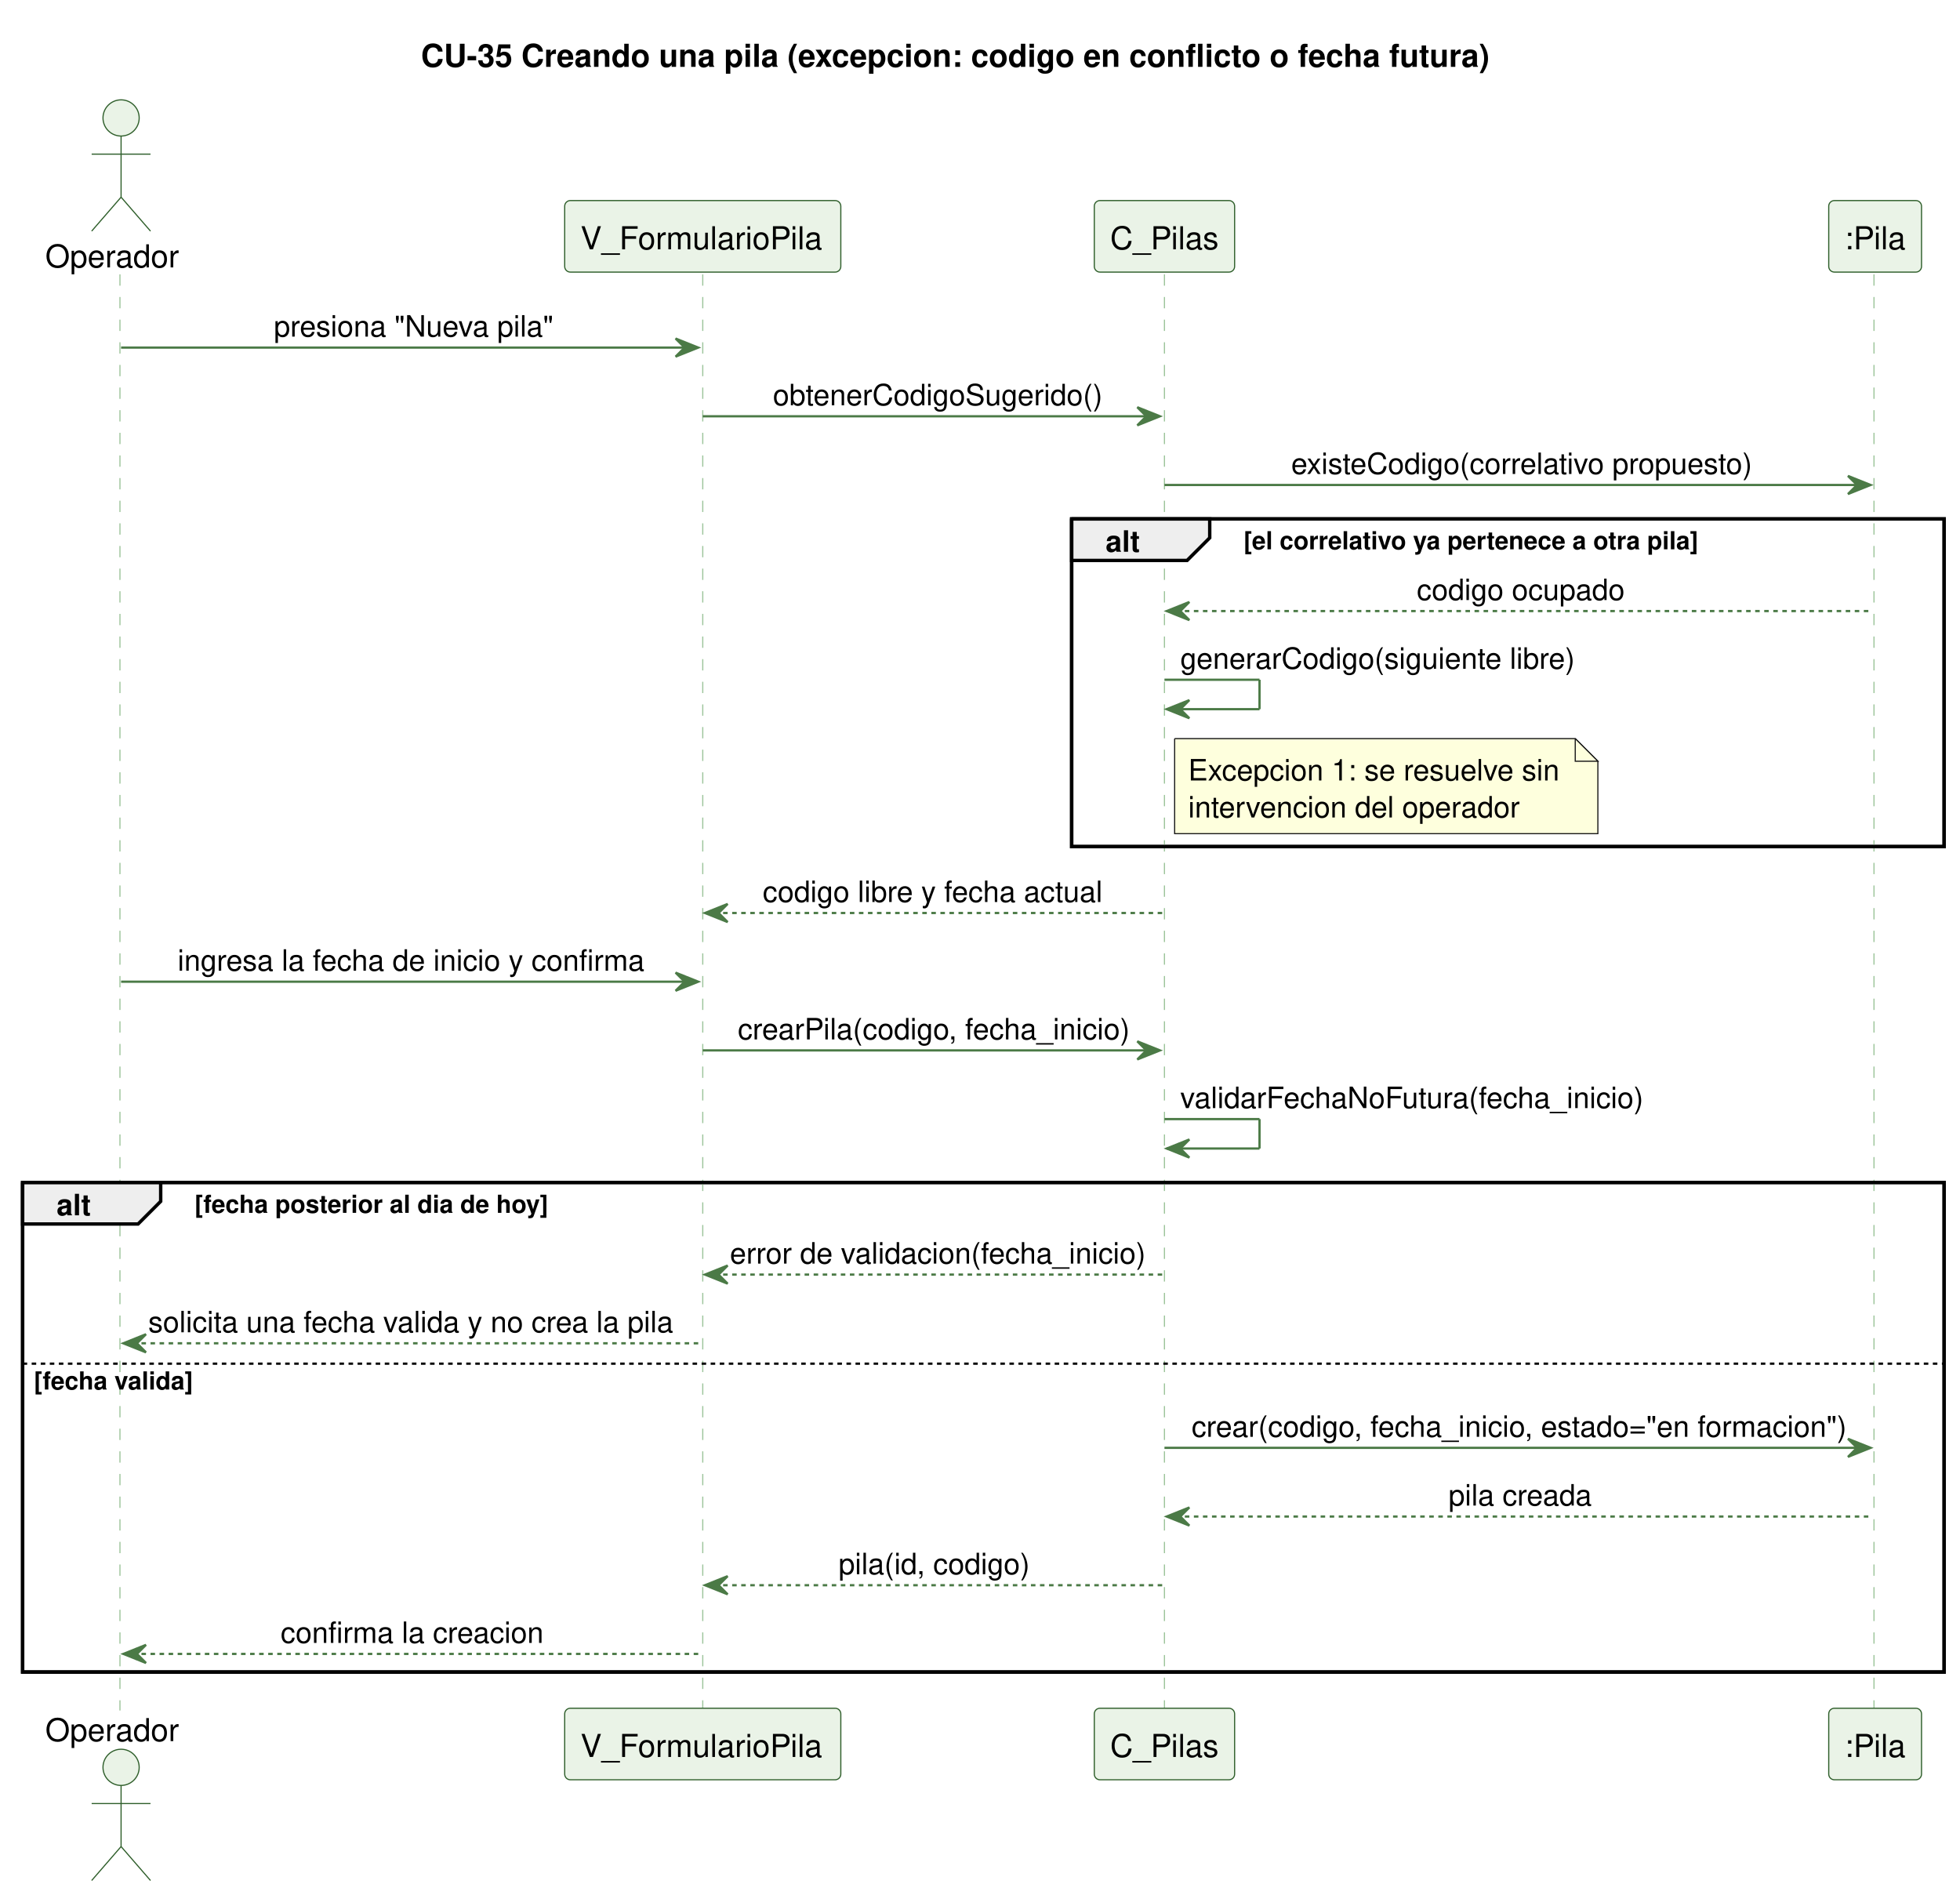
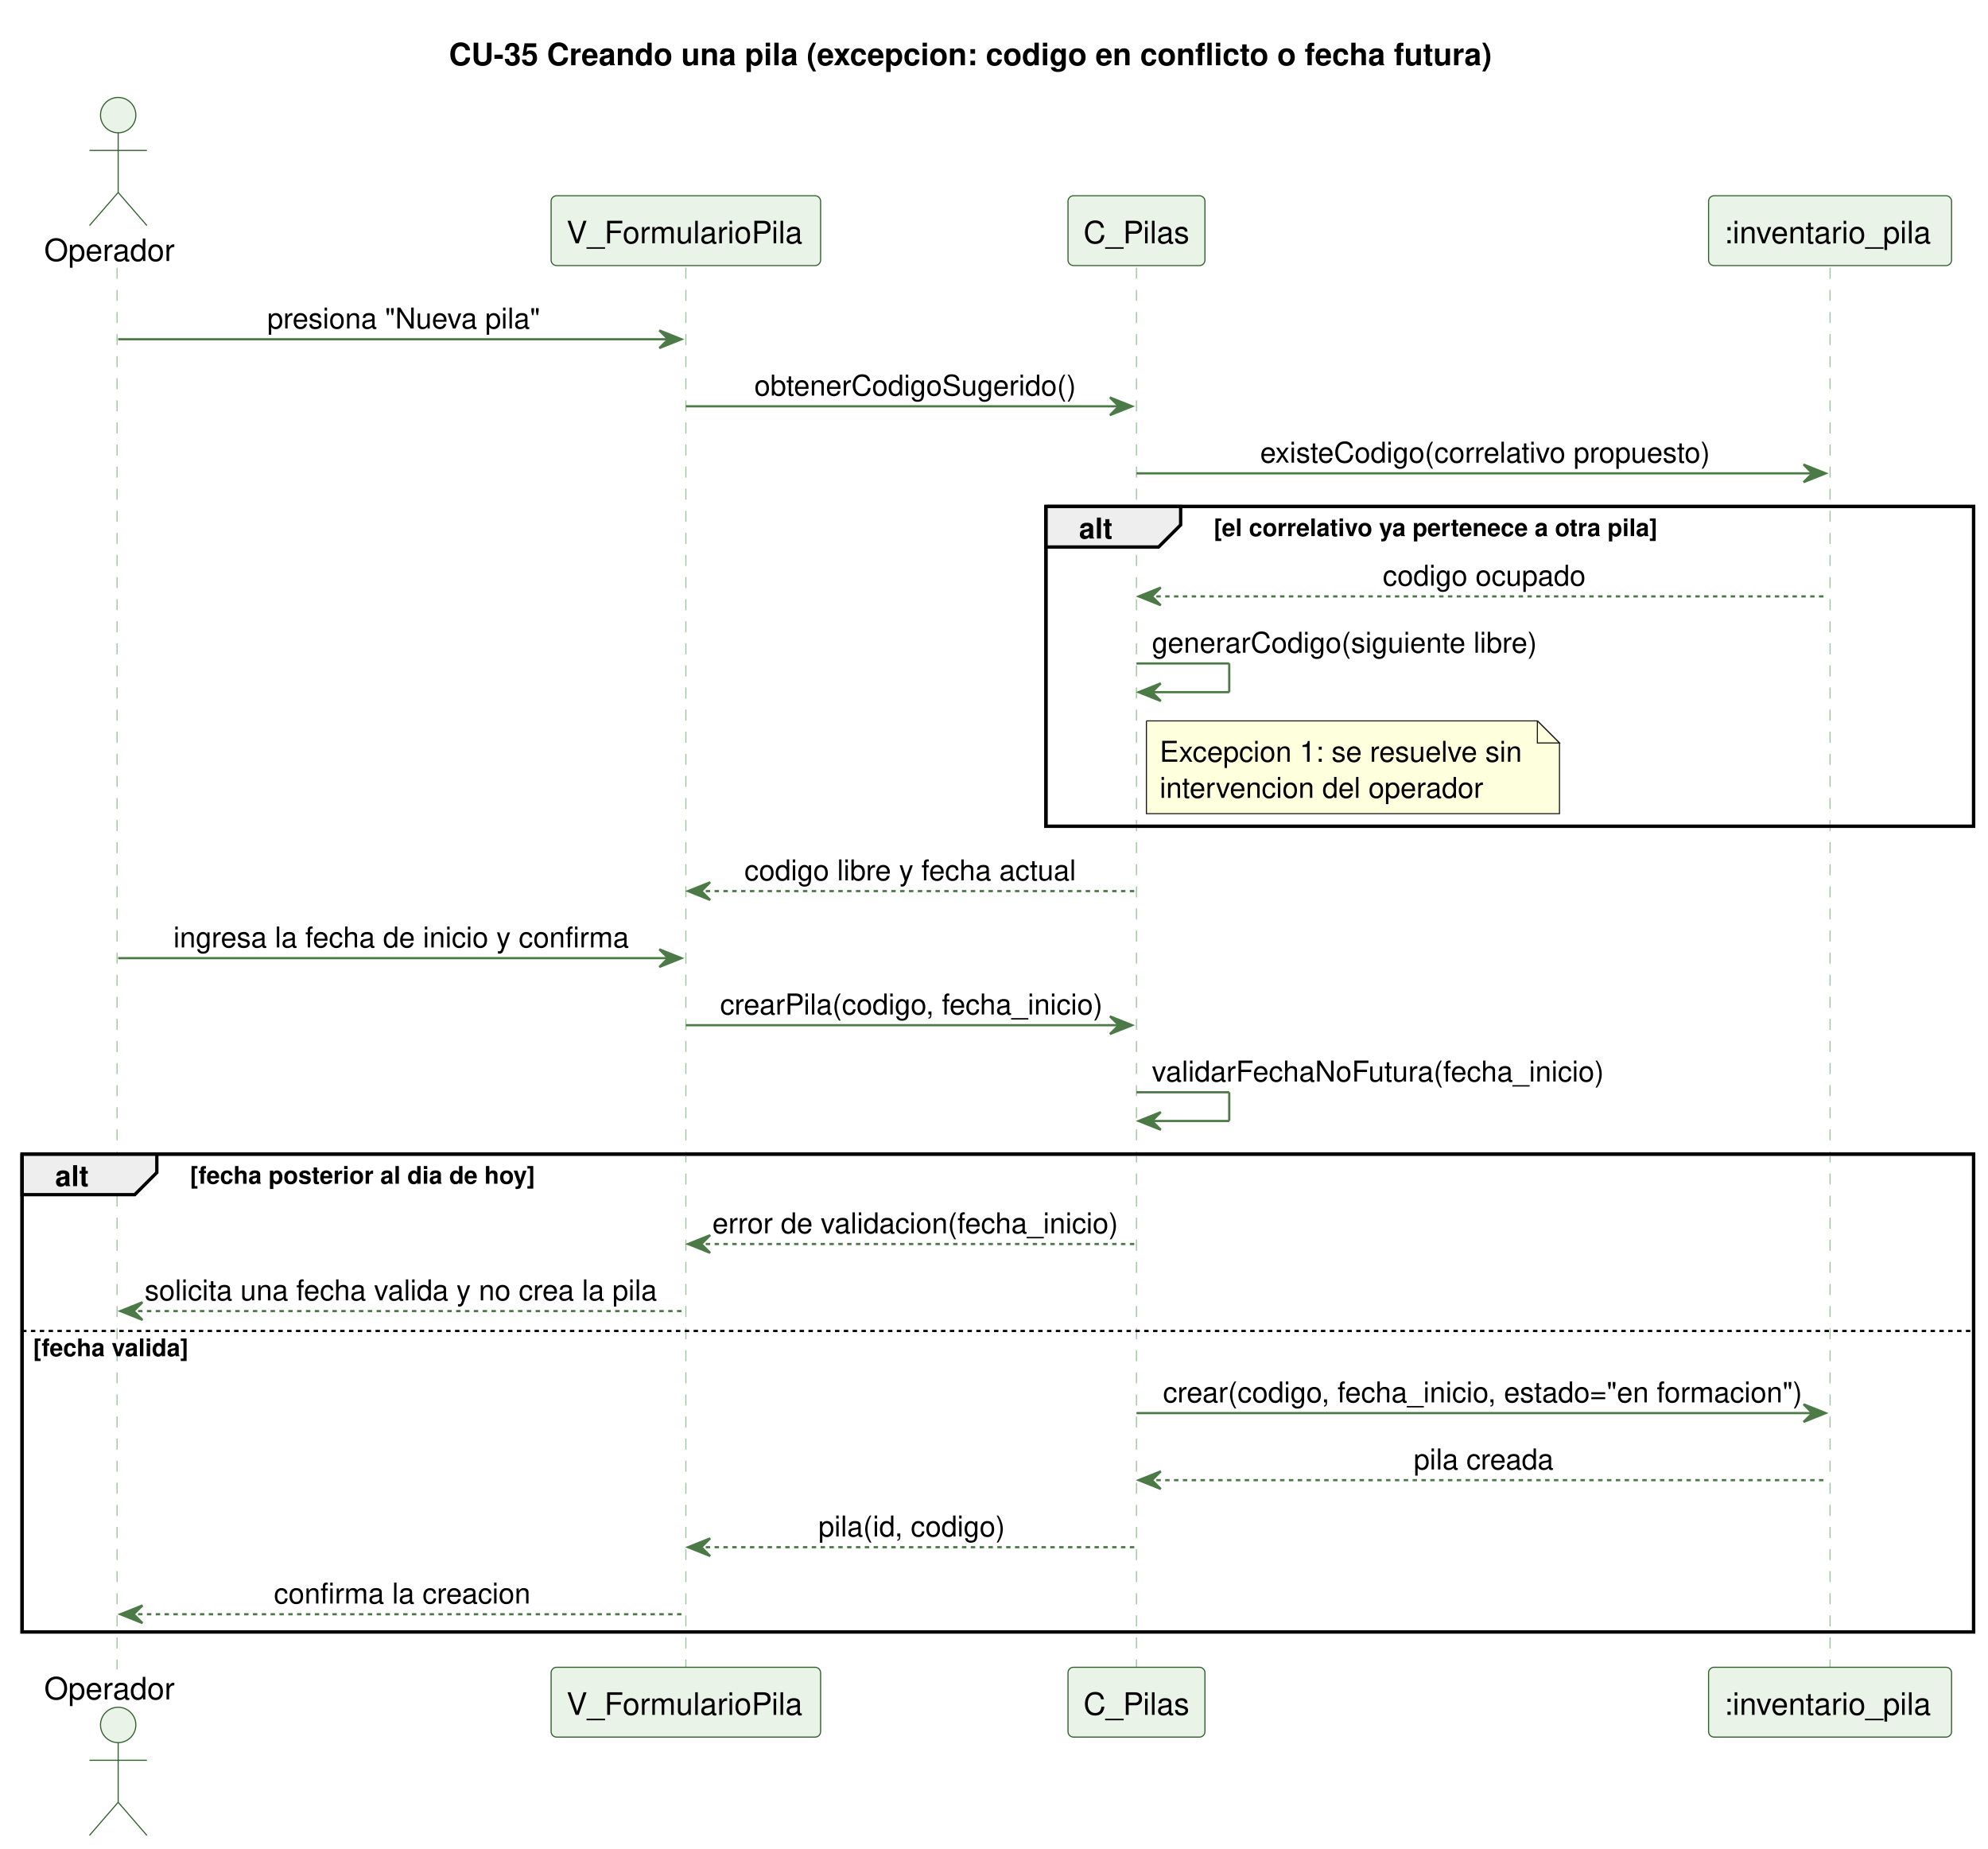
- <svg xmlns="http://www.w3.org/2000/svg" contentStyleType="text/css" height="837px" preserveAspectRatio="none" style="width:866px;height:837px;background:#FFFFFF;" version="1.1" viewBox="0 0 866 837" width="866px" zoomAndPan="magnify">
+ <svg xmlns="http://www.w3.org/2000/svg" contentStyleType="text/css" height="837px" preserveAspectRatio="none" style="width:900px;height:837px;background:#FFFFFF;" version="1.1" viewBox="0 0 900 837" width="900px" zoomAndPan="magnify">
  <defs />
  <g>
-     <text fill="#000000" font-family="Helvetica" font-size="14" font-weight="bold" lengthAdjust="spacing" textLength="496" x="186" y="29.533">CU-35 Creando una pila (excepcion: codigo en conflicto o fecha futura)</text>
-     <rect fill="none" height="144.758" style="stroke:#000000;stroke-width:1.5;" width="385.5" x="473.5" y="229.273" />
-     <rect fill="none" height="216.297" style="stroke:#000000;stroke-width:1.5;" width="849" x="10" y="522.438" />
+     <text fill="#000000" font-family="Helvetica" font-size="14" font-weight="bold" lengthAdjust="spacing" textLength="496" x="203.25" y="29.533">CU-35 Creando una pila (excepcion: codigo en conflicto o fecha futura)</text>
+     <rect fill="none" height="144.758" style="stroke:#000000;stroke-width:1.5;" width="420" x="473.5" y="229.273" />
+     <rect fill="none" height="216.297" style="stroke:#000000;stroke-width:1.5;" width="883.5" x="10" y="522.438" />
    <line style="stroke:#9CC49A;stroke-width:0.5;stroke-dasharray:5.0,5.0;" x1="53" x2="53" y1="121.219" y2="755.734" />
    <line style="stroke:#9CC49A;stroke-width:0.5;stroke-dasharray:5.0,5.0;" x1="310.5" x2="310.5" y1="121.219" y2="755.734" />
    <line style="stroke:#9CC49A;stroke-width:0.5;stroke-dasharray:5.0,5.0;" x1="514.5" x2="514.5" y1="121.219" y2="755.734" />
-     <line style="stroke:#9CC49A;stroke-width:0.5;stroke-dasharray:5.0,5.0;" x1="828" x2="828" y1="121.219" y2="755.734" />
+     <line style="stroke:#9CC49A;stroke-width:0.5;stroke-dasharray:5.0,5.0;" x1="828.5" x2="828.5" y1="121.219" y2="755.734" />
    <text fill="#000000" font-family="Helvetica" font-size="14" lengthAdjust="spacing" textLength="61" x="20" y="118.143">Operador</text>
    <ellipse cx="53.5" cy="52.109" fill="#EAF3E7" rx="8" ry="8" style="stroke:#2E5E2A;stroke-width:0.5;" />
    <path d="M53.5,60.109 L53.5,87.109 M40.5,68.109 L66.5,68.109 M53.5,87.109 L40.5,102.109 M53.5,87.109 L66.5,102.109 " fill="none" style="stroke:#2E5E2A;stroke-width:0.5;" />
    <text fill="#000000" font-family="Helvetica" font-size="14" lengthAdjust="spacing" textLength="61" x="20" y="769.268">Operador</text>
    <ellipse cx="53.5" cy="780.844" fill="#EAF3E7" rx="8" ry="8" style="stroke:#2E5E2A;stroke-width:0.5;" />
    <path d="M53.5,788.844 L53.5,815.844 M40.5,796.844 L66.5,796.844 M53.5,815.844 L40.5,830.844 M53.5,815.844 L66.5,830.844 " fill="none" style="stroke:#2E5E2A;stroke-width:0.5;" />
    <rect fill="#EAF3E7" height="31.609" rx="2.5" ry="2.5" style="stroke:#2E5E2A;stroke-width:0.5;" width="122" x="249.5" y="88.609" />
    <text fill="#000000" font-family="Helvetica" font-size="14" lengthAdjust="spacing" textLength="108" x="256.5" y="110.143">V_FormularioPila</text>
    <rect fill="#EAF3E7" height="31.609" rx="2.5" ry="2.5" style="stroke:#2E5E2A;stroke-width:0.5;" width="122" x="249.5" y="754.734" />
    <text fill="#000000" font-family="Helvetica" font-size="14" lengthAdjust="spacing" textLength="108" x="256.5" y="776.268">V_FormularioPila</text>
    <rect fill="#EAF3E7" height="31.609" rx="2.5" ry="2.5" style="stroke:#2E5E2A;stroke-width:0.5;" width="62" x="483.5" y="88.609" />
    <text fill="#000000" font-family="Helvetica" font-size="14" lengthAdjust="spacing" textLength="48" x="490.5" y="110.143">C_Pilas</text>
    <rect fill="#EAF3E7" height="31.609" rx="2.5" ry="2.5" style="stroke:#2E5E2A;stroke-width:0.5;" width="62" x="483.5" y="754.734" />
    <text fill="#000000" font-family="Helvetica" font-size="14" lengthAdjust="spacing" textLength="48" x="490.5" y="776.268">C_Pilas</text>
-     <rect fill="#EAF3E7" height="31.609" rx="2.5" ry="2.5" style="stroke:#2E5E2A;stroke-width:0.5;" width="41" x="808" y="88.609" />
-     <text fill="#000000" font-family="Helvetica" font-size="14" lengthAdjust="spacing" textLength="27" x="815" y="110.143">:Pila</text>
-     <rect fill="#EAF3E7" height="31.609" rx="2.5" ry="2.5" style="stroke:#2E5E2A;stroke-width:0.5;" width="41" x="808" y="754.734" />
-     <text fill="#000000" font-family="Helvetica" font-size="14" lengthAdjust="spacing" textLength="27" x="815" y="776.268">:Pila</text>
+     <rect fill="#EAF3E7" height="31.609" rx="2.5" ry="2.5" style="stroke:#2E5E2A;stroke-width:0.5;" width="110" x="773.5" y="88.609" />
+     <text fill="#000000" font-family="Helvetica" font-size="14" lengthAdjust="spacing" textLength="96" x="780.5" y="110.143">:inventario_pila</text>
+     <rect fill="#EAF3E7" height="31.609" rx="2.5" ry="2.5" style="stroke:#2E5E2A;stroke-width:0.5;" width="110" x="773.5" y="754.734" />
+     <text fill="#000000" font-family="Helvetica" font-size="14" lengthAdjust="spacing" textLength="96" x="780.5" y="776.268">:inventario_pila</text>
    <polygon fill="#4B7A46" points="298.5,149.57,308.5,153.57,298.5,157.57,302.5,153.57" style="stroke:#4B7A46;stroke-width:1.0;" />
    <line style="stroke:#4B7A46;stroke-width:1.0;" x1="53.5" x2="304.5" y1="153.57" y2="153.57" />
    <text fill="#000000" font-family="Helvetica" font-size="13" lengthAdjust="spacing" textLength="122" x="121" y="148.714">presiona "Nueva pila"</text>
    <polygon fill="#4B7A46" points="502.5,179.922,512.5,183.922,502.5,187.922,506.5,183.922" style="stroke:#4B7A46;stroke-width:1.0;" />
    <line style="stroke:#4B7A46;stroke-width:1.0;" x1="310.5" x2="508.5" y1="183.922" y2="183.922" />
    <text fill="#000000" font-family="Helvetica" font-size="13" lengthAdjust="spacing" textLength="142" x="341.5" y="179.065">obtenerCodigoSugerido()</text>
    <polygon fill="#4B7A46" points="816.5,210.273,826.5,214.273,816.5,218.273,820.5,214.273" style="stroke:#4B7A46;stroke-width:1.0;" />
    <line style="stroke:#4B7A46;stroke-width:1.0;" x1="514.5" x2="822.5" y1="214.273" y2="214.273" />
    <text fill="#000000" font-family="Helvetica" font-size="13" lengthAdjust="spacing" textLength="202" x="570.5" y="209.417">existeCodigo(correlativo propuesto)</text>
    <path d="M473.5,229.273 L534.5,229.273 L534.5,237.625 L524.5,247.625 L473.5,247.625 L473.5,229.273 " fill="#EEEEEE" style="stroke:#000000;stroke-width:1.5;" />
-     <rect fill="none" height="144.758" style="stroke:#000000;stroke-width:1.5;" width="385.5" x="473.5" y="229.273" />
+     <rect fill="none" height="144.758" style="stroke:#000000;stroke-width:1.5;" width="420" x="473.5" y="229.273" />
    <text fill="#000000" font-family="Helvetica" font-size="13" font-weight="bold" lengthAdjust="spacing" textLength="16" x="488.5" y="243.769">alt</text>
    <text fill="#000000" font-family="Helvetica" font-size="11" font-weight="bold" lengthAdjust="spacing" textLength="211" x="549.5" y="242.692">[el correlativo ya pertenece a otra pila]</text>
    <polygon fill="#4B7A46" points="525.5,265.977,515.5,269.977,525.5,273.977,521.5,269.977" style="stroke:#4B7A46;stroke-width:1.0;" />
    <line style="stroke:#4B7A46;stroke-width:1.0;stroke-dasharray:2.0,2.0;" x1="519.5" x2="827.5" y1="269.977" y2="269.977" />
    <text fill="#000000" font-family="Helvetica" font-size="13" lengthAdjust="spacing" textLength="91" x="626" y="265.12">codigo ocupado</text>
    <line style="stroke:#4B7A46;stroke-width:1.0;" x1="514.5" x2="556.5" y1="300.328" y2="300.328" />
    <line style="stroke:#4B7A46;stroke-width:1.0;" x1="556.5" x2="556.5" y1="300.328" y2="313.328" />
    <line style="stroke:#4B7A46;stroke-width:1.0;" x1="515.5" x2="556.5" y1="313.328" y2="313.328" />
    <polygon fill="#4B7A46" points="525.5,309.328,515.5,313.328,525.5,317.328,521.5,313.328" style="stroke:#4B7A46;stroke-width:1.0;" />
    <text fill="#000000" font-family="Helvetica" font-size="13" lengthAdjust="spacing" textLength="171" x="521.5" y="295.472">generarCodigo(siguiente libre)</text>
    <path d="M519,326.328 L519,368.328 L706,368.328 L706,336.328 L696,326.328 L519,326.328 " fill="#FEFFDD" style="stroke:#181818;stroke-width:0.5;" />
    <path d="M696,326.328 L696,336.328 L706,336.328 L696,326.328 " fill="#FEFFDD" style="stroke:#181818;stroke-width:0.5;" />
    <text fill="#000000" font-family="Helvetica" font-size="13" lengthAdjust="spacing" textLength="166" x="525" y="344.823">Excepcion 1: se resuelve sin</text>
    <text fill="#000000" font-family="Helvetica" font-size="13" lengthAdjust="spacing" textLength="143" x="525" y="361.175">intervencion del operador</text>
    <polygon fill="#4B7A46" points="321.5,399.383,311.5,403.383,321.5,407.383,317.5,403.383" style="stroke:#4B7A46;stroke-width:1.0;" />
    <line style="stroke:#4B7A46;stroke-width:1.0;stroke-dasharray:2.0,2.0;" x1="315.5" x2="513.5" y1="403.383" y2="403.383" />
    <text fill="#000000" font-family="Helvetica" font-size="13" lengthAdjust="spacing" textLength="151" x="337" y="398.526">codigo libre y fecha actual</text>
    <polygon fill="#4B7A46" points="298.5,429.734,308.5,433.734,298.5,437.734,302.5,433.734" style="stroke:#4B7A46;stroke-width:1.0;" />
    <line style="stroke:#4B7A46;stroke-width:1.0;" x1="53.5" x2="304.5" y1="433.734" y2="433.734" />
    <text fill="#000000" font-family="Helvetica" font-size="13" lengthAdjust="spacing" textLength="207" x="78.5" y="428.878">ingresa la fecha de inicio y confirma</text>
    <polygon fill="#4B7A46" points="502.5,460.086,512.5,464.086,502.5,468.086,506.5,464.086" style="stroke:#4B7A46;stroke-width:1.0;" />
    <line style="stroke:#4B7A46;stroke-width:1.0;" x1="310.5" x2="508.5" y1="464.086" y2="464.086" />
    <text fill="#000000" font-family="Helvetica" font-size="13" lengthAdjust="spacing" textLength="173" x="326" y="459.229">crearPila(codigo, fecha_inicio)</text>
    <line style="stroke:#4B7A46;stroke-width:1.0;" x1="514.5" x2="556.5" y1="494.438" y2="494.438" />
    <line style="stroke:#4B7A46;stroke-width:1.0;" x1="556.5" x2="556.5" y1="494.438" y2="507.438" />
    <line style="stroke:#4B7A46;stroke-width:1.0;" x1="515.5" x2="556.5" y1="507.438" y2="507.438" />
    <polygon fill="#4B7A46" points="525.5,503.438,515.5,507.438,525.5,511.438,521.5,507.438" style="stroke:#4B7A46;stroke-width:1.0;" />
    <text fill="#000000" font-family="Helvetica" font-size="13" lengthAdjust="spacing" textLength="201" x="521.5" y="489.581">validarFechaNoFutura(fecha_inicio)</text>
    <path d="M10,522.438 L71,522.438 L71,530.789 L61,540.789 L10,540.789 L10,522.438 " fill="#EEEEEE" style="stroke:#000000;stroke-width:1.5;" />
-     <rect fill="none" height="216.297" style="stroke:#000000;stroke-width:1.5;" width="849" x="10" y="522.438" />
+     <rect fill="none" height="216.297" style="stroke:#000000;stroke-width:1.5;" width="883.5" x="10" y="522.438" />
    <text fill="#000000" font-family="Helvetica" font-size="13" font-weight="bold" lengthAdjust="spacing" textLength="16" x="25" y="536.933">alt</text>
    <text fill="#000000" font-family="Helvetica" font-size="11" font-weight="bold" lengthAdjust="spacing" textLength="164" x="86" y="535.856">[fecha posterior al dia de hoy]</text>
    <polygon fill="#4B7A46" points="321.5,559.141,311.5,563.141,321.5,567.141,317.5,563.141" style="stroke:#4B7A46;stroke-width:1.0;" />
    <line style="stroke:#4B7A46;stroke-width:1.0;stroke-dasharray:2.0,2.0;" x1="315.5" x2="513.5" y1="563.141" y2="563.141" />
    <text fill="#000000" font-family="Helvetica" font-size="13" lengthAdjust="spacing" textLength="180" x="322.5" y="558.284">error de validacion(fecha_inicio)</text>
    <polygon fill="#4B7A46" points="64.5,589.492,54.5,593.492,64.5,597.492,60.5,593.492" style="stroke:#4B7A46;stroke-width:1.0;" />
    <line style="stroke:#4B7A46;stroke-width:1.0;stroke-dasharray:2.0,2.0;" x1="58.5" x2="309.5" y1="593.492" y2="593.492" />
    <text fill="#000000" font-family="Helvetica" font-size="13" lengthAdjust="spacing" textLength="233" x="65.5" y="588.636">solicita una fecha valida y no crea la pila</text>
-     <line style="stroke:#000000;stroke-width:1.0;stroke-dasharray:2.0,2.0;" x1="10" x2="859" y1="602.492" y2="602.492" />
+     <line style="stroke:#000000;stroke-width:1.0;stroke-dasharray:2.0,2.0;" x1="10" x2="893.5" y1="602.492" y2="602.492" />
    <text fill="#000000" font-family="Helvetica" font-size="11" font-weight="bold" lengthAdjust="spacing" textLength="72" x="15" y="613.911">[fecha valida]</text>
    <polygon fill="#4B7A46" points="816.5,635.68,826.5,639.68,816.5,643.68,820.5,639.68" style="stroke:#4B7A46;stroke-width:1.0;" />
    <line style="stroke:#4B7A46;stroke-width:1.0;" x1="514.5" x2="822.5" y1="639.68" y2="639.68" />
    <text fill="#000000" font-family="Helvetica" font-size="13" lengthAdjust="spacing" textLength="290" x="526.5" y="634.823">crear(codigo, fecha_inicio, estado="en formacion")</text>
    <polygon fill="#4B7A46" points="525.5,666.031,515.5,670.031,525.5,674.031,521.5,670.031" style="stroke:#4B7A46;stroke-width:1.0;" />
    <line style="stroke:#4B7A46;stroke-width:1.0;stroke-dasharray:2.0,2.0;" x1="519.5" x2="827.5" y1="670.031" y2="670.031" />
    <text fill="#000000" font-family="Helvetica" font-size="13" lengthAdjust="spacing" textLength="63" x="640" y="665.175">pila creada</text>
    <polygon fill="#4B7A46" points="321.5,696.383,311.5,700.383,321.5,704.383,317.5,700.383" style="stroke:#4B7A46;stroke-width:1.0;" />
    <line style="stroke:#4B7A46;stroke-width:1.0;stroke-dasharray:2.0,2.0;" x1="315.5" x2="513.5" y1="700.383" y2="700.383" />
    <text fill="#000000" font-family="Helvetica" font-size="13" lengthAdjust="spacing" textLength="84" x="370.5" y="695.526">pila(id, codigo)</text>
    <polygon fill="#4B7A46" points="64.5,726.734,54.5,730.734,64.5,734.734,60.5,730.734" style="stroke:#4B7A46;stroke-width:1.0;" />
    <line style="stroke:#4B7A46;stroke-width:1.0;stroke-dasharray:2.0,2.0;" x1="58.5" x2="309.5" y1="730.734" y2="730.734" />
    <text fill="#000000" font-family="Helvetica" font-size="13" lengthAdjust="spacing" textLength="116" x="124" y="725.878">confirma la creacion</text>
  </g>
</svg>
